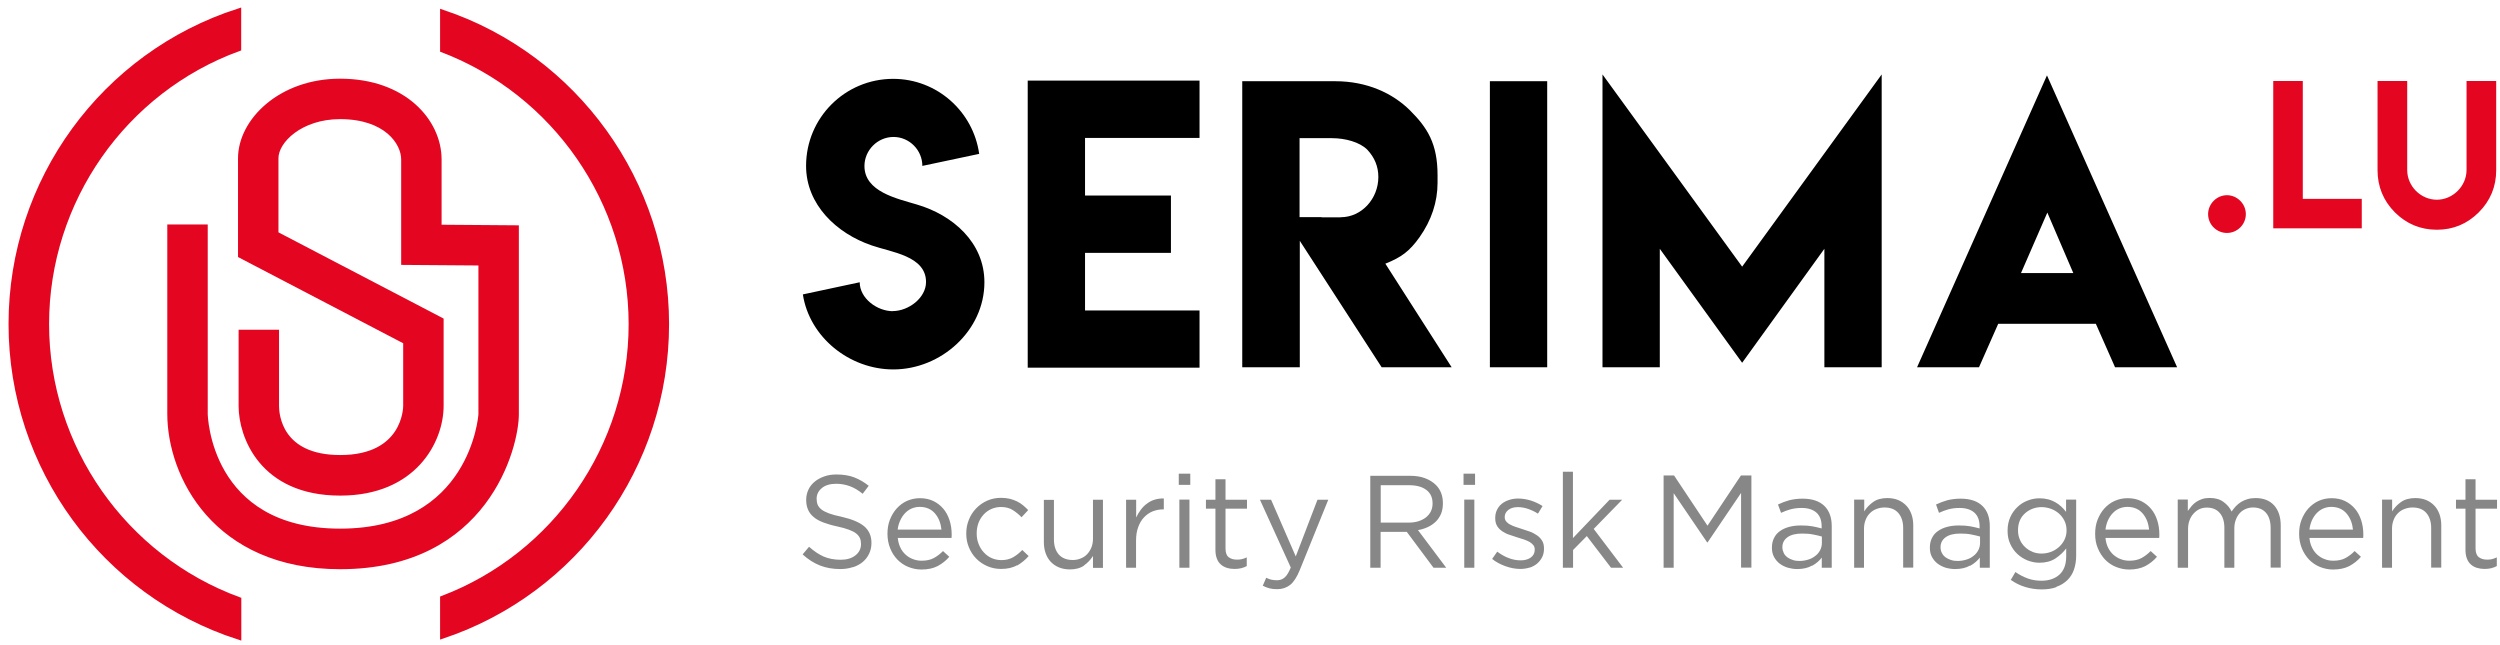
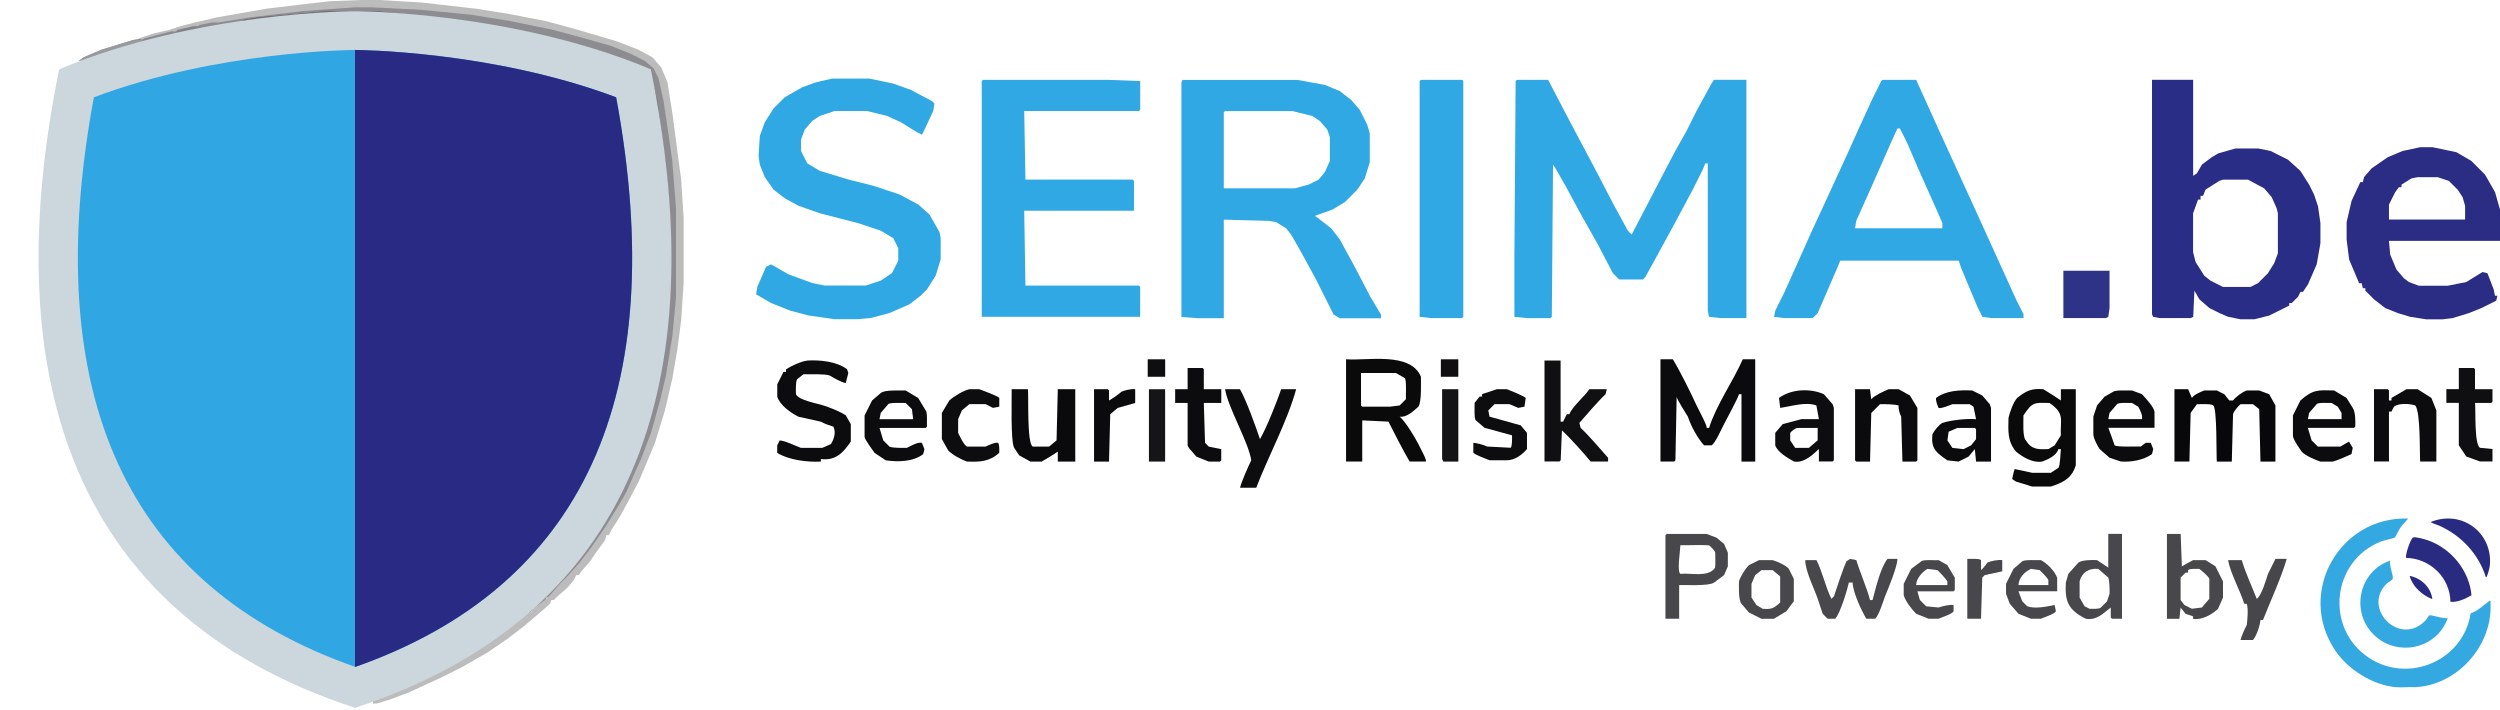
- <svg xmlns="http://www.w3.org/2000/svg" width="221" height="57" viewBox="0 0 221 57" fill="none">
-   <path d="M178.655 24.141L180.984 18.793L183.281 24.141H178.655ZM169.477 32.469H174.942L176.641 28.626H185.274L186.973 32.469H192.459L180.952 6.664L169.467 32.469H169.477ZM141.66 6.58V32.469H146.726V21.993L154.006 32.069L161.275 21.993V32.469H166.341V6.58L154.006 23.573L141.66 6.58ZM131.706 32.469H136.772V7.18H131.706V32.469ZM118.521 19.214H116.832V19.193H114.881V12.213H117.724C118.951 12.213 120.189 12.571 120.849 13.213C121.521 13.918 121.846 14.729 121.846 15.645C121.846 17.572 120.367 19.203 118.521 19.203M109.836 32.469H114.902V21.288L122.14 32.469H128.328L122.465 23.309C123.891 22.741 124.594 22.215 125.486 20.972C126.545 19.467 127.08 17.856 127.08 16.15V15.487C127.08 12.686 126.178 11.286 124.636 9.749C123.115 8.243 120.849 7.18 118.038 7.18H109.815V32.469H109.836ZM90.85 7.117V32.501H106.039V27.447H95.917V22.351H103.511V17.287H95.917V12.191H106.039V7.127H90.85V7.117ZM78.945 27.51C77.519 27.51 75.998 26.363 75.998 24.952L70.973 26.026C71.55 29.795 75.075 32.658 78.966 32.658C83.204 32.658 87.022 29.216 87.022 24.952C87.022 21.435 84.221 19.003 81.043 18.077C79.291 17.55 76.417 16.95 76.417 14.676C76.417 13.276 77.582 12.107 78.987 12.107C80.393 12.107 81.536 13.276 81.536 14.666L86.56 13.602C86.036 9.854 82.826 6.97 78.956 6.97C74.707 6.97 71.257 10.402 71.257 14.666C71.257 18.108 73.973 20.635 77.036 21.688C78.777 22.299 81.861 22.614 81.861 24.931C81.861 26.331 80.319 27.5 78.914 27.5L78.935 27.521L78.945 27.51Z" fill="black" />
-   <path d="M220.224 50.23C220.402 50.188 220.56 50.125 220.717 50.041V49.272C220.56 49.346 220.413 49.399 220.287 49.43C220.161 49.462 220.004 49.472 219.857 49.472C219.553 49.472 219.311 49.399 219.122 49.251C218.934 49.104 218.839 48.841 218.839 48.472V44.966H220.738V44.176H218.839V42.366H217.948V44.176H217.109V44.966H217.948V48.598C217.948 48.904 217.99 49.156 218.074 49.377C218.157 49.599 218.273 49.767 218.43 49.904C218.577 50.041 218.766 50.136 218.965 50.199C219.175 50.262 219.395 50.294 219.636 50.294C219.857 50.294 220.046 50.272 220.224 50.23ZM210.563 50.188H211.455V46.745C211.455 46.472 211.497 46.209 211.591 45.977C211.675 45.745 211.801 45.545 211.969 45.377C212.126 45.208 212.326 45.082 212.546 44.998C212.766 44.913 213.007 44.861 213.259 44.861C213.794 44.861 214.203 45.019 214.486 45.345C214.769 45.672 214.916 46.114 214.916 46.672V50.178H215.808V46.44C215.808 46.082 215.755 45.756 215.651 45.461C215.546 45.166 215.399 44.913 215.2 44.703C215 44.492 214.759 44.324 214.486 44.208C214.203 44.092 213.878 44.029 213.521 44.029C213.007 44.029 212.577 44.145 212.252 44.377C211.927 44.608 211.665 44.882 211.465 45.208V44.166H210.574V50.188H210.563ZM208.906 47.546C208.906 47.472 208.917 47.419 208.917 47.367V47.23C208.917 46.788 208.854 46.377 208.728 45.987C208.602 45.598 208.424 45.261 208.182 44.977C207.941 44.692 207.647 44.461 207.301 44.292C206.955 44.124 206.556 44.04 206.116 44.04C205.696 44.04 205.308 44.124 204.962 44.282C204.616 44.44 204.312 44.671 204.05 44.956C203.798 45.24 203.599 45.577 203.452 45.956C203.305 46.335 203.242 46.745 203.242 47.188C203.242 47.651 203.326 48.083 203.483 48.472C203.64 48.862 203.861 49.188 204.123 49.472C204.396 49.746 204.71 49.967 205.077 50.114C205.445 50.262 205.833 50.346 206.242 50.346C206.808 50.346 207.291 50.241 207.679 50.041C208.067 49.83 208.413 49.567 208.707 49.22L208.151 48.714C207.899 48.967 207.626 49.178 207.333 49.335C207.039 49.493 206.682 49.567 206.263 49.567C206.001 49.567 205.749 49.525 205.508 49.43C205.266 49.346 205.046 49.209 204.857 49.041C204.668 48.872 204.511 48.662 204.385 48.409C204.259 48.156 204.186 47.872 204.154 47.556H208.906V47.546ZM204.154 46.819C204.186 46.535 204.259 46.272 204.364 46.019C204.48 45.766 204.616 45.556 204.784 45.377C204.952 45.198 205.151 45.05 205.371 44.956C205.591 44.861 205.833 44.808 206.084 44.808C206.378 44.808 206.64 44.861 206.871 44.966C207.102 45.071 207.291 45.219 207.448 45.408C207.605 45.598 207.731 45.808 207.826 46.051C207.92 46.293 207.973 46.556 208.004 46.819H204.144H204.154ZM192.532 50.188H193.424V46.767C193.424 46.493 193.466 46.23 193.55 46.008C193.634 45.777 193.749 45.577 193.907 45.408C194.053 45.24 194.232 45.103 194.431 45.008C194.63 44.913 194.851 44.871 195.092 44.871C195.574 44.871 195.952 45.029 196.225 45.345C196.497 45.661 196.634 46.093 196.634 46.661V50.188H197.515V46.724C197.515 46.43 197.557 46.166 197.651 45.935C197.735 45.703 197.861 45.503 198.008 45.345C198.155 45.187 198.333 45.071 198.532 44.987C198.732 44.903 198.941 44.861 199.172 44.861C199.655 44.861 200.043 45.019 200.315 45.335C200.588 45.651 200.724 46.093 200.724 46.672V50.178H201.616V46.451C201.616 45.703 201.417 45.103 201.029 44.671C200.63 44.24 200.085 44.029 199.392 44.029C199.13 44.029 198.889 44.061 198.679 44.124C198.469 44.187 198.281 44.271 198.102 44.377C197.934 44.482 197.777 44.619 197.641 44.756C197.504 44.903 197.389 45.061 197.274 45.219C197.116 44.882 196.875 44.598 196.55 44.366C196.235 44.134 195.837 44.019 195.344 44.019C195.092 44.019 194.861 44.05 194.672 44.113C194.483 44.176 194.305 44.261 194.148 44.366C193.99 44.471 193.854 44.598 193.739 44.734C193.623 44.871 193.508 45.019 193.403 45.166V44.156H192.511V50.178L192.532 50.188ZM190.875 47.546C190.875 47.472 190.886 47.419 190.886 47.367V47.23C190.886 46.788 190.823 46.377 190.697 45.987C190.571 45.598 190.393 45.261 190.151 44.977C189.91 44.692 189.616 44.461 189.27 44.292C188.924 44.124 188.526 44.04 188.085 44.04C187.665 44.04 187.288 44.124 186.931 44.282C186.575 44.44 186.281 44.671 186.019 44.956C185.767 45.24 185.568 45.577 185.421 45.956C185.274 46.335 185.211 46.745 185.211 47.188C185.211 47.651 185.284 48.083 185.452 48.472C185.61 48.862 185.83 49.188 186.092 49.472C186.365 49.746 186.679 49.967 187.047 50.114C187.414 50.262 187.802 50.346 188.211 50.346C188.777 50.346 189.26 50.241 189.648 50.041C190.036 49.83 190.382 49.567 190.676 49.22L190.12 48.714C189.868 48.967 189.595 49.178 189.302 49.335C189.008 49.493 188.651 49.567 188.232 49.567C187.97 49.567 187.718 49.525 187.477 49.43C187.235 49.346 187.026 49.209 186.826 49.041C186.638 48.872 186.48 48.662 186.354 48.409C186.228 48.156 186.155 47.872 186.124 47.556H190.875V47.546ZM186.124 46.819C186.155 46.535 186.228 46.272 186.333 46.019C186.449 45.766 186.585 45.556 186.753 45.377C186.921 45.198 187.12 45.05 187.34 44.956C187.561 44.861 187.802 44.808 188.064 44.808C188.358 44.808 188.62 44.861 188.851 44.966C189.081 45.071 189.27 45.219 189.428 45.408C189.585 45.598 189.711 45.808 189.805 46.051C189.9 46.293 189.952 46.556 189.984 46.819H186.124ZM181.781 51.873C182.169 51.746 182.494 51.536 182.767 51.273C183.019 51.02 183.208 50.725 183.333 50.367C183.459 50.009 183.533 49.599 183.533 49.135V44.166H182.641V45.25C182.515 45.082 182.379 44.935 182.222 44.787C182.064 44.64 181.896 44.513 181.708 44.408C181.519 44.303 181.309 44.208 181.068 44.145C180.827 44.082 180.575 44.05 180.292 44.05C179.935 44.05 179.589 44.113 179.243 44.25C178.907 44.377 178.603 44.566 178.341 44.819C178.078 45.071 177.869 45.356 177.711 45.714C177.554 46.061 177.47 46.461 177.47 46.903V46.924C177.47 47.356 177.543 47.746 177.711 48.093C177.869 48.441 178.078 48.735 178.341 48.977C178.603 49.22 178.907 49.409 179.243 49.546C179.578 49.672 179.924 49.746 180.292 49.746C180.837 49.746 181.309 49.62 181.687 49.377C182.064 49.125 182.389 48.83 182.652 48.483V49.188C182.652 49.893 182.452 50.43 182.064 50.788C181.666 51.146 181.141 51.336 180.47 51.336C180.04 51.336 179.631 51.273 179.253 51.136C178.876 50.999 178.508 50.809 178.162 50.567L177.753 51.262C178.152 51.546 178.582 51.757 179.043 51.894C179.494 52.031 179.977 52.104 180.48 52.104C180.984 52.104 181.393 52.041 181.781 51.904M179.673 48.777C179.421 48.683 179.201 48.535 179.012 48.356C178.823 48.177 178.666 47.967 178.561 47.714C178.445 47.461 178.393 47.188 178.393 46.882V46.861C178.393 46.556 178.445 46.272 178.55 46.019C178.655 45.766 178.813 45.556 179.001 45.387C179.19 45.208 179.41 45.082 179.662 44.977C179.914 44.882 180.187 44.829 180.47 44.829C180.753 44.829 181.036 44.882 181.299 44.977C181.561 45.071 181.792 45.208 182.001 45.387C182.201 45.566 182.368 45.777 182.494 46.029C182.62 46.282 182.683 46.556 182.683 46.872V46.893C182.683 47.198 182.62 47.472 182.494 47.725C182.368 47.977 182.201 48.188 182.001 48.367C181.792 48.546 181.561 48.693 181.299 48.788C181.036 48.883 180.764 48.935 180.47 48.935C180.176 48.935 179.924 48.883 179.673 48.788M174.176 50.009C174.533 49.809 174.806 49.567 175.016 49.293V50.188H175.897V46.514C175.897 45.756 175.687 45.166 175.267 44.745C174.827 44.303 174.176 44.082 173.327 44.082C172.886 44.082 172.498 44.134 172.152 44.219C171.816 44.313 171.481 44.44 171.145 44.598L171.407 45.335C171.69 45.208 171.974 45.093 172.257 45.019C172.551 44.945 172.865 44.903 173.222 44.903C173.788 44.903 174.218 45.04 174.533 45.314C174.837 45.587 174.995 45.987 174.995 46.524V46.714C174.722 46.64 174.449 46.577 174.166 46.524C173.883 46.472 173.547 46.451 173.159 46.451C172.771 46.451 172.435 46.493 172.12 46.577C171.806 46.661 171.533 46.788 171.313 46.946C171.082 47.103 170.904 47.314 170.788 47.556C170.662 47.798 170.6 48.083 170.6 48.409V48.43C170.6 48.746 170.662 49.009 170.788 49.241C170.914 49.472 171.082 49.672 171.292 49.83C171.502 49.988 171.743 50.104 172.005 50.188C172.278 50.262 172.551 50.304 172.834 50.304C173.358 50.304 173.799 50.199 174.145 49.999M172.477 49.504C172.299 49.451 172.141 49.377 171.995 49.272C171.858 49.167 171.743 49.051 171.669 48.893C171.586 48.746 171.544 48.577 171.544 48.388V48.367C171.544 48.009 171.69 47.714 171.995 47.493C172.299 47.272 172.729 47.167 173.285 47.167C173.652 47.167 173.977 47.188 174.271 47.251C174.554 47.303 174.806 47.367 175.036 47.43V47.988C175.036 48.23 174.984 48.441 174.879 48.641C174.774 48.841 174.638 49.009 174.449 49.146C174.271 49.293 174.061 49.399 173.82 49.472C173.578 49.546 173.327 49.588 173.044 49.588C172.844 49.588 172.655 49.567 172.477 49.504ZM163.886 50.188H164.778V46.745C164.778 46.472 164.82 46.209 164.914 45.977C164.998 45.745 165.124 45.545 165.292 45.377C165.449 45.208 165.649 45.082 165.869 44.998C166.089 44.913 166.33 44.861 166.582 44.861C167.117 44.861 167.526 45.019 167.809 45.345C168.093 45.672 168.24 46.114 168.24 46.672V50.178H169.131V46.44C169.131 46.082 169.079 45.756 168.974 45.461C168.869 45.166 168.722 44.913 168.523 44.703C168.323 44.492 168.082 44.324 167.809 44.208C167.526 44.092 167.201 44.029 166.844 44.029C166.33 44.029 165.9 44.145 165.586 44.377C165.261 44.608 164.998 44.882 164.799 45.208V44.166H163.907V50.188H163.886ZM160.205 50.009C160.561 49.809 160.834 49.567 161.044 49.293V50.188H161.925V46.514C161.925 45.756 161.715 45.166 161.296 44.745C160.855 44.303 160.205 44.082 159.355 44.082C158.915 44.082 158.527 44.134 158.18 44.219C157.845 44.313 157.499 44.44 157.173 44.598L157.446 45.335C157.719 45.208 158.013 45.093 158.296 45.019C158.589 44.945 158.904 44.903 159.261 44.903C159.827 44.903 160.257 45.04 160.572 45.314C160.876 45.587 161.033 45.987 161.033 46.524V46.714C160.761 46.64 160.488 46.577 160.205 46.524C159.922 46.472 159.586 46.451 159.198 46.451C158.81 46.451 158.474 46.493 158.159 46.577C157.845 46.661 157.572 46.788 157.352 46.946C157.121 47.103 156.943 47.314 156.827 47.556C156.701 47.798 156.638 48.083 156.638 48.409V48.43C156.638 48.746 156.701 49.009 156.827 49.241C156.953 49.472 157.121 49.672 157.331 49.83C157.541 49.988 157.782 50.104 158.055 50.188C158.327 50.262 158.6 50.304 158.873 50.304C159.397 50.304 159.838 50.199 160.184 49.999M158.495 49.504C158.317 49.451 158.159 49.377 158.013 49.272C157.876 49.167 157.761 49.051 157.687 48.893C157.614 48.735 157.562 48.577 157.562 48.388V48.367C157.562 48.009 157.708 47.714 158.013 47.493C158.317 47.272 158.747 47.167 159.303 47.167C159.67 47.167 159.995 47.188 160.289 47.251C160.572 47.303 160.824 47.367 161.054 47.43V47.988C161.054 48.23 161.002 48.441 160.897 48.641C160.792 48.841 160.656 49.009 160.467 49.146C160.289 49.293 160.079 49.399 159.838 49.472C159.596 49.546 159.345 49.588 159.061 49.588C158.862 49.588 158.673 49.567 158.485 49.504M147.062 50.188H147.953V43.597L150.911 47.946H150.953L153.911 43.576V50.178H154.824V42.029H153.901L150.943 46.472L147.985 42.029H147.062V50.178V50.188ZM138.167 50.188H139.059V48.62L140.275 47.388L142.415 50.188H143.485L140.884 46.756L143.401 44.176H142.289L139.048 47.567V41.702H138.157V50.199L138.167 50.188ZM135.199 50.188C135.461 50.104 135.681 49.988 135.87 49.83C136.059 49.672 136.206 49.483 136.321 49.262C136.436 49.041 136.489 48.788 136.489 48.504V48.483C136.489 48.209 136.436 47.977 136.321 47.798C136.206 47.609 136.059 47.451 135.87 47.325C135.681 47.198 135.482 47.082 135.251 46.998C135.02 46.914 134.79 46.84 134.559 46.767C134.359 46.703 134.16 46.64 133.982 46.577C133.793 46.514 133.636 46.451 133.489 46.366C133.342 46.293 133.237 46.198 133.143 46.093C133.059 45.987 133.017 45.861 133.017 45.724V45.703C133.017 45.45 133.122 45.25 133.332 45.082C133.541 44.913 133.825 44.829 134.181 44.829C134.475 44.829 134.779 44.882 135.083 44.987C135.387 45.093 135.681 45.229 135.954 45.408L136.363 44.734C136.059 44.535 135.713 44.377 135.335 44.25C134.957 44.134 134.58 44.071 134.213 44.071C133.919 44.071 133.646 44.113 133.394 44.198C133.143 44.282 132.922 44.398 132.744 44.545C132.566 44.692 132.419 44.882 132.325 45.093C132.22 45.303 132.178 45.545 132.178 45.798V45.819C132.178 46.103 132.241 46.335 132.356 46.514C132.471 46.703 132.629 46.851 132.818 46.977C133.006 47.103 133.216 47.209 133.457 47.282C133.688 47.367 133.929 47.44 134.16 47.514C134.349 47.567 134.538 47.63 134.727 47.693C134.905 47.756 135.073 47.83 135.209 47.904C135.345 47.988 135.461 48.083 135.545 48.188C135.629 48.293 135.671 48.43 135.671 48.567V48.588C135.671 48.883 135.555 49.114 135.324 49.283C135.094 49.451 134.79 49.535 134.433 49.535C134.076 49.535 133.72 49.472 133.373 49.335C133.027 49.209 132.681 49.009 132.356 48.767L131.905 49.409C132.241 49.683 132.639 49.893 133.08 50.051C133.52 50.209 133.961 50.294 134.391 50.294C134.695 50.294 134.968 50.251 135.23 50.167M129.377 42.861H130.395V41.871H129.377V42.861ZM129.44 50.188H130.332V44.166H129.44V50.188ZM121.133 50.188H122.045V47.019H124.363L126.723 50.188H127.846L125.349 46.861C125.664 46.809 125.958 46.714 126.23 46.587C126.503 46.461 126.734 46.293 126.933 46.103C127.132 45.903 127.279 45.672 127.395 45.408C127.5 45.135 127.552 44.84 127.552 44.492V44.471C127.552 44.145 127.5 43.85 127.395 43.576C127.29 43.303 127.132 43.071 126.933 42.871C126.681 42.618 126.356 42.418 125.968 42.271C125.58 42.123 125.129 42.06 124.626 42.06H121.133V50.209V50.188ZM122.056 46.198V42.892H124.563C125.223 42.892 125.737 43.039 126.094 43.313C126.461 43.597 126.639 43.987 126.639 44.492V44.513C126.639 44.777 126.587 45.008 126.482 45.219C126.377 45.419 126.23 45.598 126.042 45.745C125.853 45.893 125.632 45.998 125.381 46.082C125.129 46.156 124.846 46.198 124.542 46.198H122.045H122.056ZM114.052 51.704C114.367 51.452 114.65 51.009 114.902 50.388L117.419 44.176H116.465L114.545 49.188L112.364 44.176H111.378L114.105 50.167C113.927 50.599 113.748 50.894 113.559 51.051C113.371 51.22 113.14 51.294 112.878 51.294C112.689 51.294 112.521 51.273 112.374 51.241C112.227 51.209 112.08 51.146 111.934 51.073L111.629 51.778C111.829 51.883 112.028 51.957 112.227 52.01C112.427 52.062 112.657 52.083 112.899 52.083C113.35 52.083 113.727 51.957 114.042 51.704M109.72 50.23C109.899 50.188 110.056 50.125 110.213 50.041V49.272C110.056 49.346 109.909 49.399 109.773 49.43C109.636 49.462 109.49 49.472 109.343 49.472C109.039 49.472 108.797 49.399 108.609 49.251C108.42 49.104 108.336 48.841 108.336 48.472V44.966H110.234V44.176H108.336V42.366H107.444V44.176H106.605V44.966H107.444V48.598C107.444 48.904 107.486 49.156 107.57 49.377C107.654 49.599 107.769 49.767 107.927 49.904C108.074 50.041 108.262 50.136 108.462 50.199C108.661 50.262 108.892 50.294 109.133 50.294C109.353 50.294 109.542 50.272 109.72 50.23ZM104.203 42.861H105.221V41.871H104.203V42.861ZM104.256 50.188H105.147V44.166H104.256V50.188ZM99.535 50.188H100.427V47.788C100.427 47.335 100.49 46.935 100.616 46.598C100.742 46.251 100.909 45.966 101.13 45.735C101.35 45.503 101.602 45.324 101.885 45.208C102.179 45.093 102.483 45.029 102.808 45.029H102.881V44.061C102.598 44.061 102.326 44.092 102.084 44.166C101.833 44.24 101.612 44.355 101.402 44.513C101.193 44.661 101.004 44.85 100.847 45.061C100.689 45.272 100.553 45.503 100.437 45.745V44.176H99.546V50.199L99.535 50.188ZM95.833 49.978C96.158 49.746 96.42 49.472 96.619 49.146V50.199H97.501V44.176H96.619V47.619C96.619 47.893 96.577 48.156 96.483 48.388C96.389 48.62 96.263 48.819 96.105 48.988C95.948 49.156 95.759 49.283 95.539 49.367C95.319 49.462 95.078 49.504 94.826 49.504C94.291 49.504 93.882 49.335 93.599 49.02C93.315 48.693 93.168 48.251 93.168 47.693V44.187H92.277V47.925C92.277 48.283 92.329 48.609 92.434 48.904C92.539 49.199 92.686 49.451 92.885 49.662C93.085 49.872 93.326 50.041 93.609 50.157C93.892 50.272 94.217 50.336 94.574 50.336C95.088 50.336 95.518 50.22 95.843 49.988M89.906 49.999C90.284 49.778 90.63 49.504 90.934 49.156L90.368 48.62C90.127 48.872 89.854 49.093 89.56 49.262C89.266 49.43 88.92 49.514 88.532 49.514C88.218 49.514 87.924 49.451 87.662 49.335C87.399 49.22 87.169 49.051 86.969 48.83C86.77 48.62 86.613 48.367 86.508 48.083C86.392 47.798 86.34 47.493 86.34 47.167V47.145C86.34 46.819 86.392 46.514 86.497 46.23C86.602 45.945 86.76 45.703 86.948 45.493C87.137 45.282 87.368 45.114 87.63 44.998C87.892 44.882 88.176 44.819 88.48 44.819C88.889 44.819 89.235 44.903 89.518 45.082C89.801 45.261 90.064 45.471 90.305 45.724L90.892 45.093C90.756 44.945 90.599 44.808 90.441 44.671C90.284 44.535 90.106 44.429 89.906 44.324C89.718 44.229 89.497 44.156 89.266 44.092C89.036 44.04 88.773 44.008 88.49 44.008C88.05 44.008 87.641 44.092 87.263 44.261C86.885 44.429 86.56 44.661 86.288 44.945C86.015 45.229 85.795 45.566 85.648 45.945C85.49 46.324 85.417 46.735 85.417 47.156V47.177C85.417 47.598 85.49 47.998 85.648 48.377C85.805 48.756 86.015 49.093 86.288 49.367C86.56 49.651 86.885 49.872 87.263 50.041C87.641 50.209 88.05 50.294 88.49 50.294C89.057 50.294 89.529 50.188 89.906 49.967M84.116 47.546C84.116 47.472 84.127 47.419 84.127 47.367V47.23C84.127 46.788 84.064 46.377 83.938 45.987C83.812 45.598 83.634 45.261 83.393 44.977C83.151 44.692 82.858 44.461 82.511 44.292C82.165 44.124 81.767 44.04 81.326 44.04C80.907 44.04 80.529 44.124 80.172 44.282C79.816 44.44 79.522 44.671 79.26 44.956C79.008 45.24 78.809 45.577 78.662 45.956C78.515 46.335 78.452 46.745 78.452 47.188C78.452 47.651 78.536 48.083 78.693 48.472C78.851 48.862 79.061 49.188 79.333 49.472C79.606 49.746 79.921 49.967 80.288 50.114C80.655 50.262 81.043 50.346 81.452 50.346C82.029 50.346 82.501 50.241 82.889 50.041C83.277 49.83 83.623 49.567 83.917 49.22L83.361 48.714C83.109 48.967 82.837 49.178 82.543 49.335C82.249 49.493 81.893 49.567 81.473 49.567C81.211 49.567 80.959 49.525 80.718 49.43C80.477 49.346 80.256 49.209 80.067 49.041C79.879 48.872 79.711 48.662 79.596 48.409C79.47 48.156 79.396 47.872 79.365 47.556H84.116V47.546ZM79.354 46.819C79.386 46.535 79.459 46.272 79.575 46.019C79.69 45.766 79.826 45.556 79.994 45.377C80.162 45.198 80.361 45.05 80.582 44.956C80.802 44.861 81.043 44.808 81.305 44.808C81.599 44.808 81.861 44.861 82.092 44.966C82.323 45.071 82.511 45.219 82.669 45.408C82.826 45.598 82.952 45.808 83.046 46.051C83.141 46.293 83.193 46.556 83.225 46.819H79.365H79.354ZM75.389 50.146C75.725 50.041 76.019 49.883 76.26 49.683C76.501 49.483 76.69 49.241 76.826 48.956C76.963 48.672 77.036 48.356 77.036 48.009V47.988C77.036 47.367 76.816 46.882 76.396 46.524C75.966 46.166 75.305 45.893 74.393 45.682C73.942 45.587 73.575 45.493 73.291 45.387C73.008 45.282 72.778 45.166 72.62 45.04C72.463 44.913 72.347 44.777 72.284 44.619C72.222 44.471 72.19 44.292 72.19 44.103V44.082C72.19 43.713 72.347 43.397 72.652 43.145C72.956 42.892 73.386 42.766 73.921 42.766C74.34 42.766 74.739 42.839 75.117 42.976C75.505 43.113 75.882 43.345 76.26 43.65L76.795 42.945C76.375 42.608 75.945 42.366 75.505 42.197C75.064 42.029 74.54 41.944 73.942 41.944C73.554 41.944 73.197 41.997 72.872 42.113C72.547 42.229 72.263 42.376 72.022 42.576C71.781 42.776 71.592 43.008 71.466 43.282C71.341 43.555 71.267 43.85 71.267 44.166V44.187C71.267 44.524 71.32 44.808 71.435 45.061C71.54 45.314 71.708 45.524 71.938 45.714C72.159 45.903 72.452 46.061 72.788 46.187C73.134 46.314 73.543 46.44 74.005 46.535C74.435 46.63 74.781 46.724 75.054 46.83C75.326 46.935 75.547 47.04 75.694 47.167C75.851 47.293 75.956 47.43 76.019 47.577C76.082 47.725 76.113 47.893 76.113 48.083V48.104C76.113 48.504 75.945 48.841 75.62 49.093C75.295 49.356 74.854 49.483 74.309 49.483C73.763 49.483 73.249 49.388 72.809 49.199C72.379 49.009 71.949 48.714 71.519 48.335L70.952 49.009C71.435 49.451 71.949 49.778 72.484 49.988C73.019 50.199 73.617 50.304 74.267 50.304C74.666 50.304 75.043 50.251 75.379 50.136" fill="#878787" />
-   <path d="M58.9 28.647C58.9 16.14 50.845 5.043 39.149 1.116V4.401C49.061 8.191 55.816 17.835 55.816 28.658C55.816 39.481 49.082 49.114 39.149 52.904V56.2C50.866 52.262 58.9 41.218 58.9 28.658" fill="#E40521" />
-   <path d="M58.9 28.647C58.9 16.14 50.845 5.043 39.149 1.116V4.401C49.061 8.191 55.816 17.835 55.816 28.658C55.816 39.481 49.082 49.114 39.149 52.904V56.2C50.866 52.262 58.9 41.218 58.9 28.658V28.647Z" stroke="#E40521" stroke-width="0.49" stroke-miterlimit="10" />
-   <path d="M21.076 4.285V1C9.182 4.832 1 15.961 1 28.647C1 41.334 9.213 52.452 21.087 56.295V53.02C10.996 49.314 4.094 39.576 4.094 28.647C4.094 17.719 10.965 7.98 21.076 4.285Z" fill="#E40521" />
-   <path d="M21.076 4.285V1C9.182 4.832 1 15.961 1 28.647C1 41.334 9.213 52.452 21.087 56.295V53.02C10.996 49.314 4.094 39.576 4.094 28.647C4.094 17.719 10.965 7.98 21.076 4.285Z" stroke="#E40521" stroke-width="0.49" stroke-miterlimit="10" />
-   <path d="M45.621 36.638V20.162L38.792 20.109V14.097C38.792 10.76 35.73 7.201 30.066 7.201C24.811 7.201 21.286 10.707 21.286 13.992V22.573L35.887 30.195V35.88C35.887 36.07 35.824 40.471 30.076 40.471C24.695 40.471 24.422 36.659 24.422 35.891V29.395H21.338V35.891C21.338 38.544 23.164 43.566 30.076 43.566C36.6 43.566 38.971 38.965 38.971 35.88V28.31L24.37 20.688V13.981C24.37 12.444 26.541 10.286 30.066 10.286C34.177 10.286 35.709 12.613 35.709 14.087V23.173L42.537 23.225V36.628C42.537 36.733 41.803 46.977 30.066 46.977C18.328 46.977 18.118 36.691 18.118 36.586V20.088H15.034V36.586C15.034 42.008 19.041 50.072 30.066 50.072C42.978 50.072 45.621 39.47 45.621 36.628" fill="#E40521" />
-   <path d="M45.621 36.638V20.162L38.792 20.109V14.097C38.792 10.76 35.73 7.201 30.066 7.201C24.811 7.201 21.286 10.707 21.286 13.992V22.573L35.887 30.195V35.88C35.887 36.07 35.824 40.471 30.076 40.471C24.695 40.471 24.422 36.659 24.422 35.891V29.395H21.338V35.891C21.338 38.544 23.164 43.566 30.076 43.566C36.6 43.566 38.971 38.965 38.971 35.88V28.31L24.37 20.688V13.981C24.37 12.444 26.541 10.286 30.066 10.286C34.177 10.286 35.709 12.613 35.709 14.087V23.173L42.537 23.225V36.628C42.537 36.733 41.803 46.977 30.066 46.977C18.328 46.977 18.118 36.691 18.118 36.586V20.088H15.034V36.586C15.034 42.008 19.041 50.072 30.066 50.072C42.978 50.072 45.621 39.47 45.621 36.628V36.638Z" stroke="#E40521" stroke-width="0.49" stroke-miterlimit="10" />
-   <path d="M215.42 17.656C213.993 17.656 212.797 16.456 212.797 15.034V7.159H210.175V15.045C210.175 16.498 210.689 17.74 211.707 18.772C212.735 19.793 213.972 20.309 215.42 20.309C216.867 20.309 218.095 19.793 219.122 18.772C220.15 17.74 220.664 16.498 220.664 15.045V7.159H218.042V15.034C218.042 16.445 216.836 17.656 215.42 17.656ZM200.955 7.159V20.183H208.78V17.582H203.567V7.159H200.955ZM196.864 20.593C197.777 20.593 198.532 19.846 198.532 18.93C198.532 18.014 197.766 17.256 196.864 17.256C195.962 17.256 195.197 18.014 195.197 18.93C195.197 19.846 195.941 20.593 196.864 20.593Z" fill="#E40521" />
+ <svg xmlns="http://www.w3.org/2000/svg" id="Layer_1" viewBox="0 0 588.09 166.98">
+   <defs>
+     <clipPath id="clippath">
+       <rect y="2.64" width="167.02" height="163.87" style="fill:none;" />
+     </clipPath>
+     <clipPath id="clippath-1">
+       <path d="M22.08,22.89c-12.99,70.03,7.68,115.11,61.43,134.01,53.74-18.9,74.42-63.98,61.43-134.01-29.14-10.96-61.09-11.14-61.43-11.14s-32.18.15-61.43,11.14Z" style="fill:none;" />
+     </clipPath>
+   </defs>
+   <path d="M356.84,18.78h7.34l3.52,6.75,2.93,5.58,4.99,9.39,3.81,7.34,3.52,6.46.88.88,3.52-6.75,3.81-7.34,2.93-5.58,2.64-4.7,2.35-4.7,3.52-6.46.59-.88h7.63v56.05h-6.16l-2.64-.29-.29-1.47v-34.63h-.59l-.59,1.47-2.35,4.7-4.4,8.22-3.52,6.46-3.23,5.87-.59.59h-5.58l-1.47-1.47-3.52-6.75-3.81-6.75-3.81-7.04-2.35-4.11-.59-.88-.29,35.8-.29.29h-5.58l-2.93-.29v-14.09l.29-41.38.29-.29Z" style="fill:#30a8e4;" />
+   <path d="M231.24,18.78h29.35l7.63.29v6.75l-.29.29h-27l.29,16.14h25.24l.29.29v7.04h-25.82l.29,17.61h26.7l.29.29v7.04h-37.27V19.07l.29-.29Z" style="fill:#30a8e4;" />
+   <path d="M195.74,18.49h8.8l5.58,1.17,4.11,1.47,4.99,2.64.59.59-.29,1.76-2.05,4.4-.59,1.17-1.17-.59-3.81-2.35-3.23-1.47-4.7-1.17h-7.63l-3.52,1.17-1.76,1.17-1.76,2.05-.88,2.35v2.64l1.47,2.93,2.93,1.76,6.75,2.05,5.87,1.47,6.16,2.05,4.4,2.35,2.64,2.35,2.35,4.11.29,1.47v4.99l-1.17,3.81-2.05,3.23-1.47,1.47-2.64,2.05-4.7,2.05-4.4,1.17-3.23.29h-5.28l-6.16-.88-4.4-1.17-4.4-1.76-3.52-2.05.29-1.76,2.05-4.7,1.17-.59,4.11,2.35,5.58,2.05,2.93.59h9.68l3.52-1.17,2.64-1.76,1.47-2.93v-2.93l-1.17-2.35-2.93-1.76-5.28-1.76-9.1-2.35-4.99-1.76-3.23-1.76-2.64-2.05-2.05-2.93-1.17-2.93-.29-2.05.29-4.7,1.17-3.23,2.05-3.23,2.64-2.64,4.11-2.35,3.23-1.17,3.81-.88Z" style="fill:#30a8e4;" />
+   <path d="M83.64,1.47h4.4l11.15.59,9.1.88,6.75.88,11.15,2.05,10.27,2.64,7.34,2.05,7.04,2.93,2.35,1.76,1.47,1.76,1.17,3.52.88,4.4.88,6.75,1.17,8.8.59,8.51v21.13l-.88,9.1-1.76,10.56-1.47,6.16-2.35,7.34-2.93,7.63-2.05,4.11-3.52,6.46-3.81,5.58-2.93,4.11-2.64,2.93-2.64,3.23-3.23,3.23h-.59l-.29.88-2.93,2.05-1.47,1.47-4.7,3.52-4.11,2.93-3.23,2.05-4.4,2.64-3.52,2.05-.88-.29,7.04-4.4,4.7-3.23,4.7-3.81,2.35-2.05,3.52-3.23,4.11-4.4,2.64-3.23,2.93-3.81,3.23-4.99,3.52-6.16,2.93-6.16,3.23-8.51,1.76-5.87,1.76-7.63,1.76-11.15.59-4.99.29-4.4v-16.73l-.59-8.51-1.76-13.5-2.05-12.62-.59-1.17-5.58-2.35-7.34-2.64-12.03-3.23-7.92-1.76-11.44-1.76-14.67-1.47-4.7-.29h-9.1l-8.51.59-11.15,1.17-10.56,1.76-7.92,1.76-13.5,3.52-4.7,1.47-1.47.29,1.17-.88,4.11-1.76,7.63-2.35,3.52-.59,10.56-2.64,11.44-2.05,11.44-1.47,11.15-.88,4.11-.29Z" style="fill:#8d8c91;" />
+   <path d="M334.25,18.78h9.68l.29.29v55.46l-.29.29h-7.34l-2.64-.29V19.07l.29-.29Z" style="fill:#30a8e4;" />
+   <path d="M545.24,48.42l-.88-2.64-1.17-2.35-2.05-3.23-2.93-2.64-4.11-2.05-2.93-.59h-5.28l-4.11,1.17-1.47.88-2.35,1.76-1.17,2.05-.88.59v-22.6h-9.68v55.17l.29.59,1.47.29h7.34l.59-.29.29-6.16,1.17,2.05,2.35,2.05,2.35,1.17,2.05.88,2.93.59h3.23l3.52-.88,4.7-2.35v-.59h.59l1.47-1.47.59-1.17h.59l1.17-1.76,2.05-4.7.88-4.99v-4.7l-.59-4.11ZM535.85,59.57l-.88,2.35-1.47,2.35-2.35,2.35-1.76.88h-6.46l-2.93-1.47-1.47-1.17-2.05-3.23-.59-2.35v-9.1l1.17-3.23h.59v-.88h.59l.59-1.47,3.23-2.05.88-.29h5.87l3.81,2.05,1.76,2.05,1.17,2.64.29,1.17v9.39Z" style="fill:#2a2d85;" />
+   <path d="M76.89,2.64h11.74l11.15,1.17,8.8,1.17,8.51,1.17,2.64.59,3.52.59,6.75,1.47,7.63,2.05,8.8,2.93,3.52,1.76,2.64,2.05,1.17,2.64.88,3.52,2.05,14.97.59,7.04.29,6.46v15.26l-.88,10.27-1.47,9.1-.59,2.64-1.17,4.7-3.23,10.27-2.93,6.75-2.35,4.99-1.76,2.64-1.47,2.93-2.93,4.4-2.05,2.93-2.64,3.52-2.64,2.93-1.47,1.17.29-1.17,3.23-3.81,3.23-4.7,3.52-5.87,3.52-6.75,2.93-7.34,2.64-7.92,2.05-8.8,1.76-11.15.59-4.99.29-4.4v-16.73l-.59-8.51-1.76-13.5-2.05-12.62-.59-1.17-5.58-2.35-7.34-2.64-12.03-3.23-7.92-1.76-11.44-1.76-14.67-1.47-4.7-.29h-9.1l-8.51.59-6.46.59h-4.11v-.29l3.52-.59,16.14-1.47Z" style="fill:#6d6b70;" />
+   <path d="M322.22,69.55l-3.52-6.75-3.52-6.46-2.05-2.64-2.64-2.05-1.17-.88,4.11-1.47,2.93-1.76,2.93-2.93,1.76-2.64,1.17-3.81v-6.75l-.59-2.05-1.76-3.52-2.05-2.35-2.64-2.05-3.52-1.47-6.46-1.17h-27l-.29.59v55.17l3.81.29h6.16v-23.18l10.56.29,1.76.29,2.35,1.47,1.17,1.47,2.35,4.11,3.52,6.46,4.11,8.22,1.47.88h9.68v-.88l-2.64-4.4ZM304.61,44.31h-16.73v-17.9l.29-.29h15.85l4.7,1.17,1.76,1.17,1.76,2.05.59,1.76v5.58l-1.17,2.64-1.47,1.76-2.35,1.17-3.23.88Z" style="fill:#30a8e4;" />
+   <path d="M85.69,0h3.52l9.98.59,12.91,1.47,7.34,1.17,9.1,1.76,6.46,1.76,9.98,2.93,5.28,2.05,3.23,1.76,2.05,2.35,1.47,3.52,1.17,7.34,2.05,15.55.59,9.1v15.26l-.59,8.8-.88,6.75-1.17,6.75-1.76,7.63-2.35,7.63-1.47,3.52-2.35,5.58-2.64,4.99-1.76,3.23-2.05,3.23-.59,1.17h-.59l-.29,1.17-2.35,3.23-1.17,1.76-2.05,2.35-.59.88h-.59l-.59,1.17-1.47,1.76-2.35,2.05-.88.88h-.59l-.29.88-2.35,2.05-3.81,3.23-3.81,2.93-4.7,3.23-6.16,3.52-4.7,2.35-7.63,3.52-4.7,1.76-2.93.88h-.88v-.59l10.56-4.99,4.4-2.35,1.17.29,7.04-4.11,3.23-2.05,4.99-3.52,5.28-4.11h.59l.29-.88,2.93-2.05,1.47-1.47,2.05-2.35,1.47-1.47,2.93-3.23,2.93-3.81,3.23-4.7,2.93-4.7,2.05-3.52,2.05-4.7,1.47-3.23,2.35-6.16,2.05-7.34,1.47-6.16,1.47-9.1.88-9.1v-21.13l-.88-11.15-1.17-8.22-.88-5.87-1.17-5.28-1.17-2.35-2.05-1.76-3.52-1.76-4.4-1.76-6.16-1.76-7.63-2.05-9.98-2.05-9.1-1.47-11.74-1.17-11.74-.59h-3.81l-12.33.88-12.33,1.47-9.1,1.47-8.22,1.76-7.92,2.05-1.17-.29,3.52-1.17,3.81-.88,2.64-.88,3.52-.88,4.99-1.17,11.74-2.05,7.34-.88,7.63-.88,7.92-.29Z" style="fill:#bcbcbd;" />
+   <path d="M390.59,84.52h2.93c1.56,2.54,4.34,8.11,5.58,10.86.09.26,2.73,5.12,2.35,5.28h.59c1.6-5.24,5.73-11.13,7.92-16.14h2.93v24.06h-3.23v-15.85h-.59c-.25.99-3.01,6.04-3.52,7.04-.44.81-2.08,4.57-2.93,4.99h-1.76c-1.56-1.7-3.1-4.56-3.81-6.75-.33-.58-2.63-4.07-2.64-4.7l-.29,14.97-.29.29h-3.23v-24.06Z" style="fill:#0b0a0c;" />
+   <path d="M474.52,71.02l-8.8-19.37-9.39-20.54-5.58-12.33h-7.92l-.29.29-2.05,4.11-3.23,7.04-2.64,5.87-3.23,7.04-5.28,11.44-3.81,8.51-2.64,5.87-2.05,4.11-.29,1.47,2.35.29h6.75l1.17-1.17,4.7-10.86.59-1.47h27.88l.59,1.76,3.81,9.1,1.17,2.35,2.05.29h7.63v-.88l-1.47-2.93ZM456.91,53.7h-20.54l.29-1.76,3.81-8.51,4.4-9.98,1.47-3.23h.59l1.76,3.52,2.64,6.16,4.99,11.15.59,1.47v1.17Z" style="fill:#30a8e4;" />
+   <path d="M511.5,91.56h3.23l.88,2.05c.44-.75,2.16-1.48,2.93-1.76,0,0,2.93,0,2.93,0l1.76.88,1.17,1.47h.88c.65-.84,2.22-2.01,3.23-2.35,0,0,2.93,0,2.93,0l2.35.88,1.47,2.64v13.21h-3.52l-.29-12.33-1.47-1.17h-2.93c-.59.49-1.53,1.6-1.76,2.35,0,0-.29,11.15-.29,11.15h-3.52c-.15-.81.11-12.92-.88-13.21-.32-.46-3.34-.26-3.81-.29l-1.47,2.05-.29,11.44h-3.52v-17.02Z" style="fill:#080709;" />
+   <path d="M189.87,84.81c2.95-.17,6.96.2,9.39,2.05l.29.88-.59,2.35c-.85-.01-3.08-1.35-3.81-1.76-.97-.41-5.08-.28-6.16-.29l-1.47,1.17c-.4.57-.29,2.85-.29,3.52.64,1.45,5.18,2.21,6.46,2.64,1.35.42,4.14,1.52,5.28,2.35l1.17,2.05v4.11c-1.82,2.66-3.56,4.52-7.04,4.11v.59c-3.1.18-7.6-.36-10.27-2.05v-1.76l.59-1.17c1.57.16,3.53,1.23,4.99,1.76,0,0,4.99,0,4.99,0l2.05-.88c.75-1.19,1.26-2.76.59-4.11-.76-.22-2.27-.77-2.93-1.17,0,0-5.28-1.17-5.28-1.17-1.83-.93-4.31-2.64-4.99-4.7,0,0,0-2.93,0-2.93l1.47-2.93h.59v-.59c1.15-.77,3.6-1.91,4.99-2.05Z" style="fill:#0c0b0d;" />
+   <path d="M363.3,84.81h3.81v14.38h.59l.88-1.76h.59c.73-1.84,3.63-4.24,4.7-5.87h4.11l-.29,1.17c-1.4,1.25-4.89,5.28-6.16,6.75l.29,1.17c1.55,1.4,5.06,5.42,6.46,7.04v.88h-4.11c-1.56-1.93-4.93-5.66-6.75-7.34l-.29,7.04-.29.29h-3.52v-23.77Z" style="fill:#100f11;" />
+   <path d="M588.09,49.3l-1.17-4.11-2.35-4.11-3.23-3.23-3.52-2.05-5.58-1.17h-2.93l-4.11.88-3.52,1.47-3.81,2.64-1.76,2.05-.29,1.17h-.59l-2.05,4.4-1.17,4.99v4.11l.59,4.7,2.35,5.58h.59l.29,1.17h.59v.59l2.05,2.05,2.64,2.05,2.93,1.17,2.93.88,3.81.59h3.81l2.35-.29,3.81-1.17,2.93-1.17,3.52-1.76.29-1.17h-.59l-.29-1.47-1.47-3.81-1.17-.29-3.81,2.35-4.4.88h-6.75l-2.35-.88-1.17-.88-1.76-2.05-1.47-3.52-.29-3.23h26.12v-7.34ZM579.87,51.65h-17.9v-3.52l1.47-2.93.88-1.17h.59v-.59l2.35-1.47,1.47-.29h4.7l2.64.88,2.05,2.05,1.17,1.76.59,2.05v3.23Z" style="fill:#2b2d84;" />
+   <path d="M237.99,91.56h3.81c.21,1.19-.29,13,1.17,13.5h3.81l1.76-1.47.29-12.03h4.11v17.02h-4.11v-2.35c-.9.65-2.83,1.82-3.81,2.35,0,0-2.64,0-2.64,0l-2.64-1.47-1.17-1.76c-.89-1.69-.53-11.8-.59-13.79Z" style="fill:#0a090b;" />
+   <path d="M558.45,91.56h3.23l.29.29v2.35h.59v-.59l3.52-2.05h2.64l3.23,2.05,1.17,2.93v12.03h-3.81c-.15-1.9.13-11.75-1.17-13.21-1.35-.4-3.79-.59-4.99.29l-.59,1.17h-.59v11.74h-3.52v-17.02Z" style="fill:#0c0b0d;" />
+   <path d="M436.37,91.56h3.52l.29,2.35c.78-.87,3.03-1.94,4.11-2.35,0,0,2.35,0,2.35,0l2.64,1.47,1.76,2.93v12.33l-.29.29h-3.23l-.29-10.56c-.33-.63-.73-1.93-.59-2.64-1.03-.29-3.33-.34-4.4-.29l-2.05,2.05-.29,11.44h-3.23l-.29-.29v-16.73Z" style="fill:#0b0a0c;" />
+   <path d="M288.17,91.56h3.52c1.57,2.77,3.67,8.71,4.7,11.74,1.55-2.64,3.98-8.81,4.99-11.74h3.52c-2.04,7.49-6.62,15.92-9.39,23.18h-3.81c.41-1.6,1.9-4.96,2.64-6.46-.59-4.15-5.54-12.57-6.16-16.73Z" style="fill:#0d0c0e;" />
+   <path d="M435.2,131.47l1.47.29c.79,2.65,2.55,6.71,3.23,9.39h.59c.66-2.45,1.87-7.69,3.52-9.68h2.35c-.09,1.97-2.16,6.96-2.93,8.8-.37.99-1.48,4.62-2.35,5.28h-2.05c-1.17-1.95-3.15-6.19-3.23-8.51h-.88c-.3,1.47-2.07,7.43-3.23,8.51h-1.76l-1.17-1.17-1.17-3.52c-.79-2.34-2.95-6.58-2.93-9.1h2.64c1.34,2.56,2.19,6.54,3.52,9.1l.59-.59c.62-1.92,2.13-6.43,2.93-8.22l.88-.59Z" style="fill:#48474b;" />
+   <path d="M485.38,63.68h10.86v8.8l-.29,2.05-.59.29h-9.98v-11.15Z" style="fill:#2f3387;" />
+   <path d="M578.4,86.57h3.52l.29.29v4.7h4.11v2.93l-.29.29h-3.81c.18,1.29-.22,9.83,1.17,10.56l2.93.29v2.93h-2.93l-3.23-1.17-1.76-2.64v-9.98h-2.93v-3.23h2.93v-4.99Z" style="fill:#0f0e10;" />
+   <path d="M279.37,86.57h3.52l.29.29v4.7h4.11v3.23h-4.11l.29,9.39.88.88,2.93.59v2.64l-.29.29h-2.64l-2.93-1.17-1.76-2.05-.29-.59v-9.98h-2.93v-3.23h2.93v-4.99Z" style="fill:#0c0b0d;" />
+   <path d="M352.15,91.56h2.35c.72.31,3.88,1.52,4.4,2.05l-.29,2.05-1.47.29-2.05-.88h-3.52l-1.47,1.47.29,1.47c1.46.4,5.96,1.65,7.34,2.05l1.47,1.76v3.81c-1.15,1.36-2.84,2.62-4.7,2.64,0,0-4.11,0-4.11,0-.69-.29-3.3-1.23-3.81-1.76v-2.35c.86.07,2.47.48,3.23.88,0,0,5.58.29,5.58.29.36-.56.31-2.29.29-2.93l-6.46-1.76-2.05-1.76c-.47-.3-.25-3.63-.29-4.11l1.17-1.47h.59v-.59l3.52-1.17Z" style="fill:#0d0c0e;" />
+   <path d="M228.02,91.56h2.35c.73.3,4.19,1.49,4.7,2.05v2.05l-1.47.29-1.76-.88h-3.81l-1.76,1.47-.88,2.05v3.23c.36.77,1.3,2.77,2.05,3.23h4.4c.58-.25,2.28-1.09,2.93-.88.4.37.29,1.87.29,2.35-2.34,2.12-4.67,2.18-7.63,2.05-1.25-.43-3.52-1.65-4.4-2.64,0,0-1.47-2.64-1.47-2.64v-6.16l1.76-2.93c1.05-.96,3.3-2.33,4.7-2.64Z" style="fill:#0d0c0e;" />
+   <path d="M535.27,131.47h2.64c-1.14,4.15-4.03,10.42-5.58,14.38h-.59c-.1,1.27-.9,3.72-1.76,4.7h-2.93c.24-.93.99-2.69,1.47-3.52.15-1.15.4-3.88,0-4.99h-.59c-.96-3.11-3.2-7.05-3.81-10.27h3.23c.79,2.8,2.47,6.4,3.52,9.1,1.15-.8,2.23-4.61,2.64-5.87,0,0,1.76-3.52,1.76-3.52Z" style="fill:#47464b;" />
+   <path d="M484.79,91.56v2.64c-.97-.67-3.09-2.02-4.11-2.64-2.75-.24-4.06.35-6.16,2.05-.91.94-1.77,3.44-2.05,4.7-.04,3.03-.32,5.39,1.76,7.92,1.62,1.33,3.97,2.72,6.16,2.35,1.36-.49,3.39-1.41,3.81-2.93h.59c-.08.47-.16,4.12-.59,4.4,0,0-1.76,1.17-1.76,1.17h-4.4c-.93-.21-3.19-.71-4.11-.88-.22.52-.49,1.78-.59,2.35l.88.59,3.81,1.17h4.4l.88-.29c2.56-.95,4.15-1.97,4.99-4.7,0,0,0-17.9,0-17.9h-3.52ZM484.79,102.42l-1.47,2.35-1.47.88c-2.32.08-3.95.17-5.28-2.05-.87-.72-.54-4.89-.59-5.87,2.12-3.17,2.49-3.04,6.16-2.93,3.63,2.54,2.48,3.82,2.64,7.63Z" style="fill:#0b0a0b;" />
+   <path d="M333.66,104.47c-.87-1.7-2.97-5.19-4.4-6.46,1.57.29,3.35-1.41,4.4-2.35.8-1.14.58-5.71.59-7.04-2.48-5.96-12.67-3.7-17.61-4.11v24.06h3.81v-9.68l6.16.29c.96,1.88,3.87,7.62,4.99,9.39h3.81c.31-.37-1.63-3.74-1.76-4.11ZM326.91,95.67h-6.46l-.29-.29v-7.63h8.22l2.05,1.17c.49.21.24,4.55.29,4.99l-1.47,1.47-2.35.29Z" style="fill:#0b0a0b;" />
+   <path d="M257.36,91.56h3.23l.29.29v2.35c.8-.41,2.26-1.45,2.93-2.05.78-.35,2.37-.73,3.23-.59v3.23l-4.11,1.17-1.76,1.47-.29,11.15h-3.52v-17.02Z" style="fill:#0b0a0d;" />
+   <path d="M270.27,91.56h3.81v17.02h-3.81v-17.02Z" style="fill:#151416;" />
+   <path d="M339.24,91.56h3.81v17.02h-3.52l-.29-.59v-16.43Z" style="fill:#141315;" />
+   <path d="M462.78,131.47c.5.03,2.87-.15,3.23.29v2.35c.44-.38,1.2-1.25,1.47-1.76.86-.41,2.58-.72,3.52-.59v2.64l-4.11.88-.59.59-.29,9.68h-3.23v-14.09Z" style="fill:#48474b;" />
+   <path d="M405.56,127.95l-1.76-1.47-2.35-.88h-9.39l-.29.29v19.66h3.23v-7.92c1.41-.05,7.05.27,8.22-.59,0,0,2.35-1.76,2.35-1.76l.88-2.05v-3.23l-.88-2.05ZM403.43,133.59c-1.62,2.31-5.86,1.13-8.03,1.4-1.05.05-.08-6-.11-6.74h0c1.6.05,5.08-.13,6.8.05.34.36,1.24,1.11,1.39,1.68-.03.13.13,2.85-.06,3.61Z" style="fill:#48474b;" />
+   <path d="M495.94,125.6v7.92l-2.64-1.76c-1.09-.05-3.47-.08-4.4.59,0,0-2.35,2.64-2.35,2.64l-.59,2.05c-.27,4.47.61,6.49,4.7,8.51,2.61.42,4-1.22,5.87-2.64v2.35l.29.29h2.35v-19.96h-3.23ZM496.24,139.69l-.59,1.76-1.47,1.47c-.36.42-2.16.28-2.64.29,0,0-1.17-.59-1.17-.59l-1.17-2.05v-3.81c.55-2.16,2.23-3.15,4.4-2.93l2.35,2.05c.3.87.33,2.9.29,3.81Z" style="fill:#48474b;" />
+   <path d="M521.18,133.23l-2.35-1.47h-2.93c-.4.17-2.23,1.23-2.64,1.47l-.29-7.63h-3.23v19.96h2.93l.29-2.64,1.17,1.47,1.76.59v.59c2.07.36,4.4-1,5.87-2.35,0,0,1.17-2.64,1.17-2.64v-3.81l-1.76-3.52ZM519.71,140.86l-1.76,2.05-2.35.29-1.76-.88-.88-1.17v-5.28l1.17-1.17h.59v-.59c.36-.42,2.16-.28,2.64-.29.57.46,2.08,1.65,2.35,2.35v4.7Z" style="fill:#48474b;" />
+   <path d="M420.82,133.82c-.75-.85-2.74-1.76-3.82-2.05,0,0-3.23,0-3.23,0l-2.35,1.17c-.85.81-2.02,2.68-2.35,3.82,0,1.12-.18,4.35.59,5.28,0,0,1.76,2.05,1.76,2.05l2.93,1.47h2.93l2.93-1.76,1.76-2.35v-5.28l-1.17-2.35ZM418.76,141.74c-1.57,1.4-1.99,1.61-4.11,1.47l-1.47-.88-1.17-1.76v-3.23l.88-2.05,1.47-1.17h2.64l1.76,1.47v6.16Z" style="fill:#48474b;" />
+   <path d="M76.89,2.64h11.74l11.15,1.17,8.51,1.17.29.88-3.81-.29-14.67-1.47-4.7-.29h-9.1l-8.51.59-6.46.59h-4.11v-.29l3.52-.59,16.14-1.47Z" style="fill:#6f6d72;" />
+   <path d="M468.06,95.08l-1.76-2.05-2.35-1.17c-2.76-.14-6.22-.04-8.51,1.76-.15.59.34,1.82.59,2.35.64.21,2.63-.66,3.23-.88,0,0,4.11,0,4.11,0l.88.59.59,2.93c-2.07-.19-5.96.21-7.92.88-.83.4-1.91,1.85-2.35,2.64-.35,3.5.89,4.3,3.52,6.16l2.64.29,2.35-1.17,1.47-1.76.29,2.93h3.52v-12.62l-.29-.88ZM464.84,103.3l-1.17,1.47-1.76.88-2.64-.29-1.17-1.76.29-2.05,2.05-.88h4.11l.29.29v2.35Z" style="fill:#0b0a0c;" />
+   <path d="M431.09,95.08l-2.05-2.35c-3.2-1.44-7.69-1.23-10.56.88l.29,2.35c2.54-.38,5.98-1.5,8.51-.59l.59,3.23h-4.11l-4.4,1.17-1.76,2.05v2.93c.53,1.63,3.01,3.05,4.4,3.81,2.24.47,4.38-1.54,5.87-2.93v2.93h3.23l.29-.29v-12.33l-.29-.88ZM427.57,103.59l-2.05,1.76h-3.23l-1.17-1.76v-1.76c.36-.45,1.16-1.12,1.76-1.17,0,0,4.7,0,4.7,0v2.93Z" style="fill:#0d0c0e;" />
+   <path d="M150.54,19.07l.59,1.17.59,1.47,1.47,8.8.59,2.93.59,6.46.29,5.87.29,2.35v2.64l-.59-.59-.88-8.8v-1.76h-.59l-.59-4.4-.59-6.75-1.17-7.34v-2.05Z" style="fill:#424145;" />
+   <path d="M217.75,96.55l-1.76-2.93-2.93-1.76c-1.17.05-4.91-.24-5.87.59,0,0-2.05,1.76-2.05,1.76l-1.76,3.52v4.99c-.01.69,1.99,3.24,2.35,3.81,0,0,2.64,1.76,2.64,1.76,2.82.4,6.44.38,8.8-1.47l.29-1.17-.59-1.47c-.87-.3-2.79.79-3.52,1.17-.85,0-3.34.08-4.11-.29l-1.47-1.47-.88-2.93h10.86l.29-.29c-.04-.5.17-3.49-.29-3.81ZM206.89,98.6l.29-1.47,1.76-2.05c.3-.46,3.63-.25,4.11-.29l1.47,1.47.29,2.35h-7.92Z" style="fill:#0c0b0d;" />
+   <path d="M553.46,95.96l-1.47-2.35-2.93-1.76c-3.78-.09-4.92-.28-7.92,2.35,0,0-1.76,3.52-1.76,3.52v4.7c-.05.91,1.58,3.09,2.05,3.81.79.94,3.27,1.96,4.4,2.35,0,0,2.93,0,2.93,0,1.08-.27,3.38-1.29,4.4-1.76l.29-1.47-.88-1.47-2.05,1.17h-5.28l-1.47-1.47-.88-2.93h10.86l.29-.29c.05-1.08.08-3.47-.59-4.4ZM550.82,98.6h-7.92l.29-1.47,1.76-2.05c.33-.46,3.03-.26,3.52-.29l1.47.88.88,1.47v1.47Z" style="fill:#0c0b0d;" />
+   <path d="M506.8,96.84c-.12-1.15-2.2-3.3-2.93-4.11,0,0-2.35-.88-2.35-.88-.7.06-3.83-.17-4.4.29,0,0-2.05,1.17-2.05,1.17l-1.76,2.05-.88,2.64v4.11c0,.97.95,2.73,1.47,3.52,0,0,2.35,2.05,2.35,2.05,0,0,2.64.88,2.64.88,2.33.19,5.44-.31,7.34-1.76l.29-1.17-.59-1.47h-1.17l-1.17.88c-.67-.05-5.7.18-6.16-.29-.17-.58-1.24-3.48-1.47-4.11h10.86v-3.81ZM503.87,98.6h-7.92l.29-1.47,1.76-2.05c.33-.46,3.03-.26,3.52-.29l1.47.88c.41.71,1.1,2.08.88,2.93Z" style="fill:#0c0b0d;" />
+   <path d="M458.09,132.94l-2.05-1.17c-.49.08-3.79-.2-4.11.29,0,0-2.35,1.76-2.35,1.76l-1.76,3.52v2.64c.34,1.39,1.94,3.42,2.93,4.4,0,0,2.93,1.17,2.93,1.17,0,0,2.35,0,2.35,0,.55-.29,3.28-1.11,3.52-1.76v-1.47c-.89-.15-2.68.28-3.52.59,0,0-2.93-.29-2.93-.29l-1.47-1.47-.59-2.05h8.51l.29-.29v-2.93l-1.76-2.93ZM458.09,137.63h-7.34c.02-1.55,1.4-3.04,2.64-3.81l2.35.29c.64.59,1.89,1.91,2.35,2.64v.88Z" style="fill:#48474b;" />
+   <path d="M483.91,135.87c-.61-1.6-2.32-3.31-3.81-4.11-.7.06-3.83-.17-4.4.29,0,0-2.05,1.76-2.05,1.76l-1.76,3.52v2.35l.88,2.35,2.05,2.35,2.93,1.17s2.35,0,2.35,0c.54-.29,3.28-1.11,3.52-1.76l-.29-1.47c-1.8.35-4.68.98-6.46.29l-1.17-1.17-.88-2.35h9.1v-3.23ZM481.86,137.63h-7.04c.07-1.74,1.44-3.11,2.93-3.81l2.05.29c.51.49,1.76,1.71,2.05,2.35v1.17Z" style="fill:#48474b;" />
+   <path d="M338.94,84.52h4.11v4.11h-4.11v-4.11Z" style="fill:#100e11;" />
+   <path d="M269.98,84.52h4.11v4.11h-4.11v-4.11Z" style="fill:#0e0d10;" />
+   <path d="M31.4,9.39h2.05v.88l-9.68,2.64-3.81,1.17-1.47.29,1.17-.88,4.11-1.76,7.63-2.35Z" style="fill:#9a999d;" />
+   <path d="M154.95,55.76h.29v15.85l-.29,1.47-.29,5.28-1.47,7.34h-.29l.29-3.52,1.17-9.39.29-4.7.29-12.33Z" style="fill:#3e3d41;" />
+   <path d="M70.43,3.23l5.87.29v.29l-8.51.59-6.46.59h-4.11v-.29l3.52-.59,9.68-.88Z" style="fill:#747277;" />
+   <path d="M40.5,7.34l1.47.29-.29.59-7.04,1.76h-1.17l.29-.88,6.75-1.76Z" style="fill:#8a898e;" />
+   <path d="M45.49,6.16h3.81l-.29.59-5.87,1.17-1.76-.29.29-.59,3.81-.88Z" style="fill:#858388;" />
+   <path d="M104.18,4.7l4.11.29.29.88-3.81-.29-2.64-.29v-.29l2.05-.29Z" style="fill:#77767b;" />
+   <path d="M49.89,5.28h1.17v.59h1.47v.29l-3.23.29h-2.93l.59-.59,2.93-.59Z" style="fill:#8c8b90;" />
+   <path d="M70.43,3.23l5.87.29v.29l-7.63.29,1.17-.59.59-.29Z" style="fill:#7f7d82;" />
+   <g id="g10">
+     <g id="g12">
+       <g style="clip-path:url(#clippath);">
+         <g id="g14">
+           <g id="g20">
+             <path id="path22" d="M153.1,16.3C120.63,2.64,83.51,2.64,83.51,2.64c0,0-37.12,0-69.59,13.66-13.92,68.28,0,127.45,69.59,150.21,69.59-22.76,83.51-81.93,69.59-150.21" style="fill:#ccd6dd;" />
+           </g>
+           <g id="g24">
+             <path id="path26" d="M83.51,156.86C29.73,137.96,9.09,92.91,22.08,22.89c29.25-11,61.09-11.14,61.43-11.14s32.29.18,61.43,11.14c12.99,70.03-7.65,115.11-61.43,134.01" style="fill:#30a7e3;" />
+           </g>
+         </g>
+       </g>
+     </g>
+     <g id="g28">
+       <g style="clip-path:url(#clippath-1);">
+         <g id="g30">
+           <path id="path36" d="M153.1,157.41h-69.59V11.74h69.59v145.66Z" style="fill:#292a83;" />
+         </g>
+       </g>
+     </g>
+   </g>
+   <path d="M563.67,161.66c-5.51-.48-11.32-4.14-14.36-8.67-9.12-13.58,1.01-31.56,17.2-31.01-.62.73-1.31,1.36-1.86,2.15-.28.4-1.18,2.24-1.29,2.32-.23.17-2.56.66-3.19.9-11.66,4.52-13.36,20.42-2.97,27.35,9.4,6.26,22.33.64,23.98-10.42,1.65-.52,2.8-1.77,4.14-2.71.2-.14.27-.39.55-.15v1.1c.21,9.56-7.93,18.7-17.79,19.13-1.43-.09-3,.12-4.41,0h0Z" style="fill:#34a8e0;" />
+   <path d="M562.26,131.86c-.31.92.78,3.66.61,4.28-.08.28-1.08.82-1.4,1.13-6,5.71,3.07,15.11,9.14,8.63.25-.27.69-1.1.89-1.16.45-.15,3.48.96,4.3.61-2.57,7.59-12.61,9.46-17.95,3.38-4.89-5.57-2.61-14.5,4.41-16.86h0Z" style="fill:#34a8e0;" />
+   <path d="M576.43,141.58c-.07-5.66-4.74-10.2-10.39-10.35-.38-.37.95-4.4,1.57-4.78.47-.28,2.84.42,3.46.63,5.53,1.91,9.76,7.1,10.32,12.94-1.51.86-3.17,1.67-4.96,1.56Z" style="fill:#292b81;" />
+   <path d="M584.77,135.78c-1.71-5.42-5.74-9.78-10.92-12.1-.21-.09-2.14-.72-2-.91,7.31-2.93,14.66,2.58,13.84,10.41-.03.25-.63,2.83-.92,2.61Z" style="fill:#292b81;" />
+   <path d="M572.18,140.95c-2.39-.92-4.69-2.98-5.35-5.49,2.75.57,4.99,2.64,5.35,5.49Z" style="fill:#292b82;" />
</svg>
